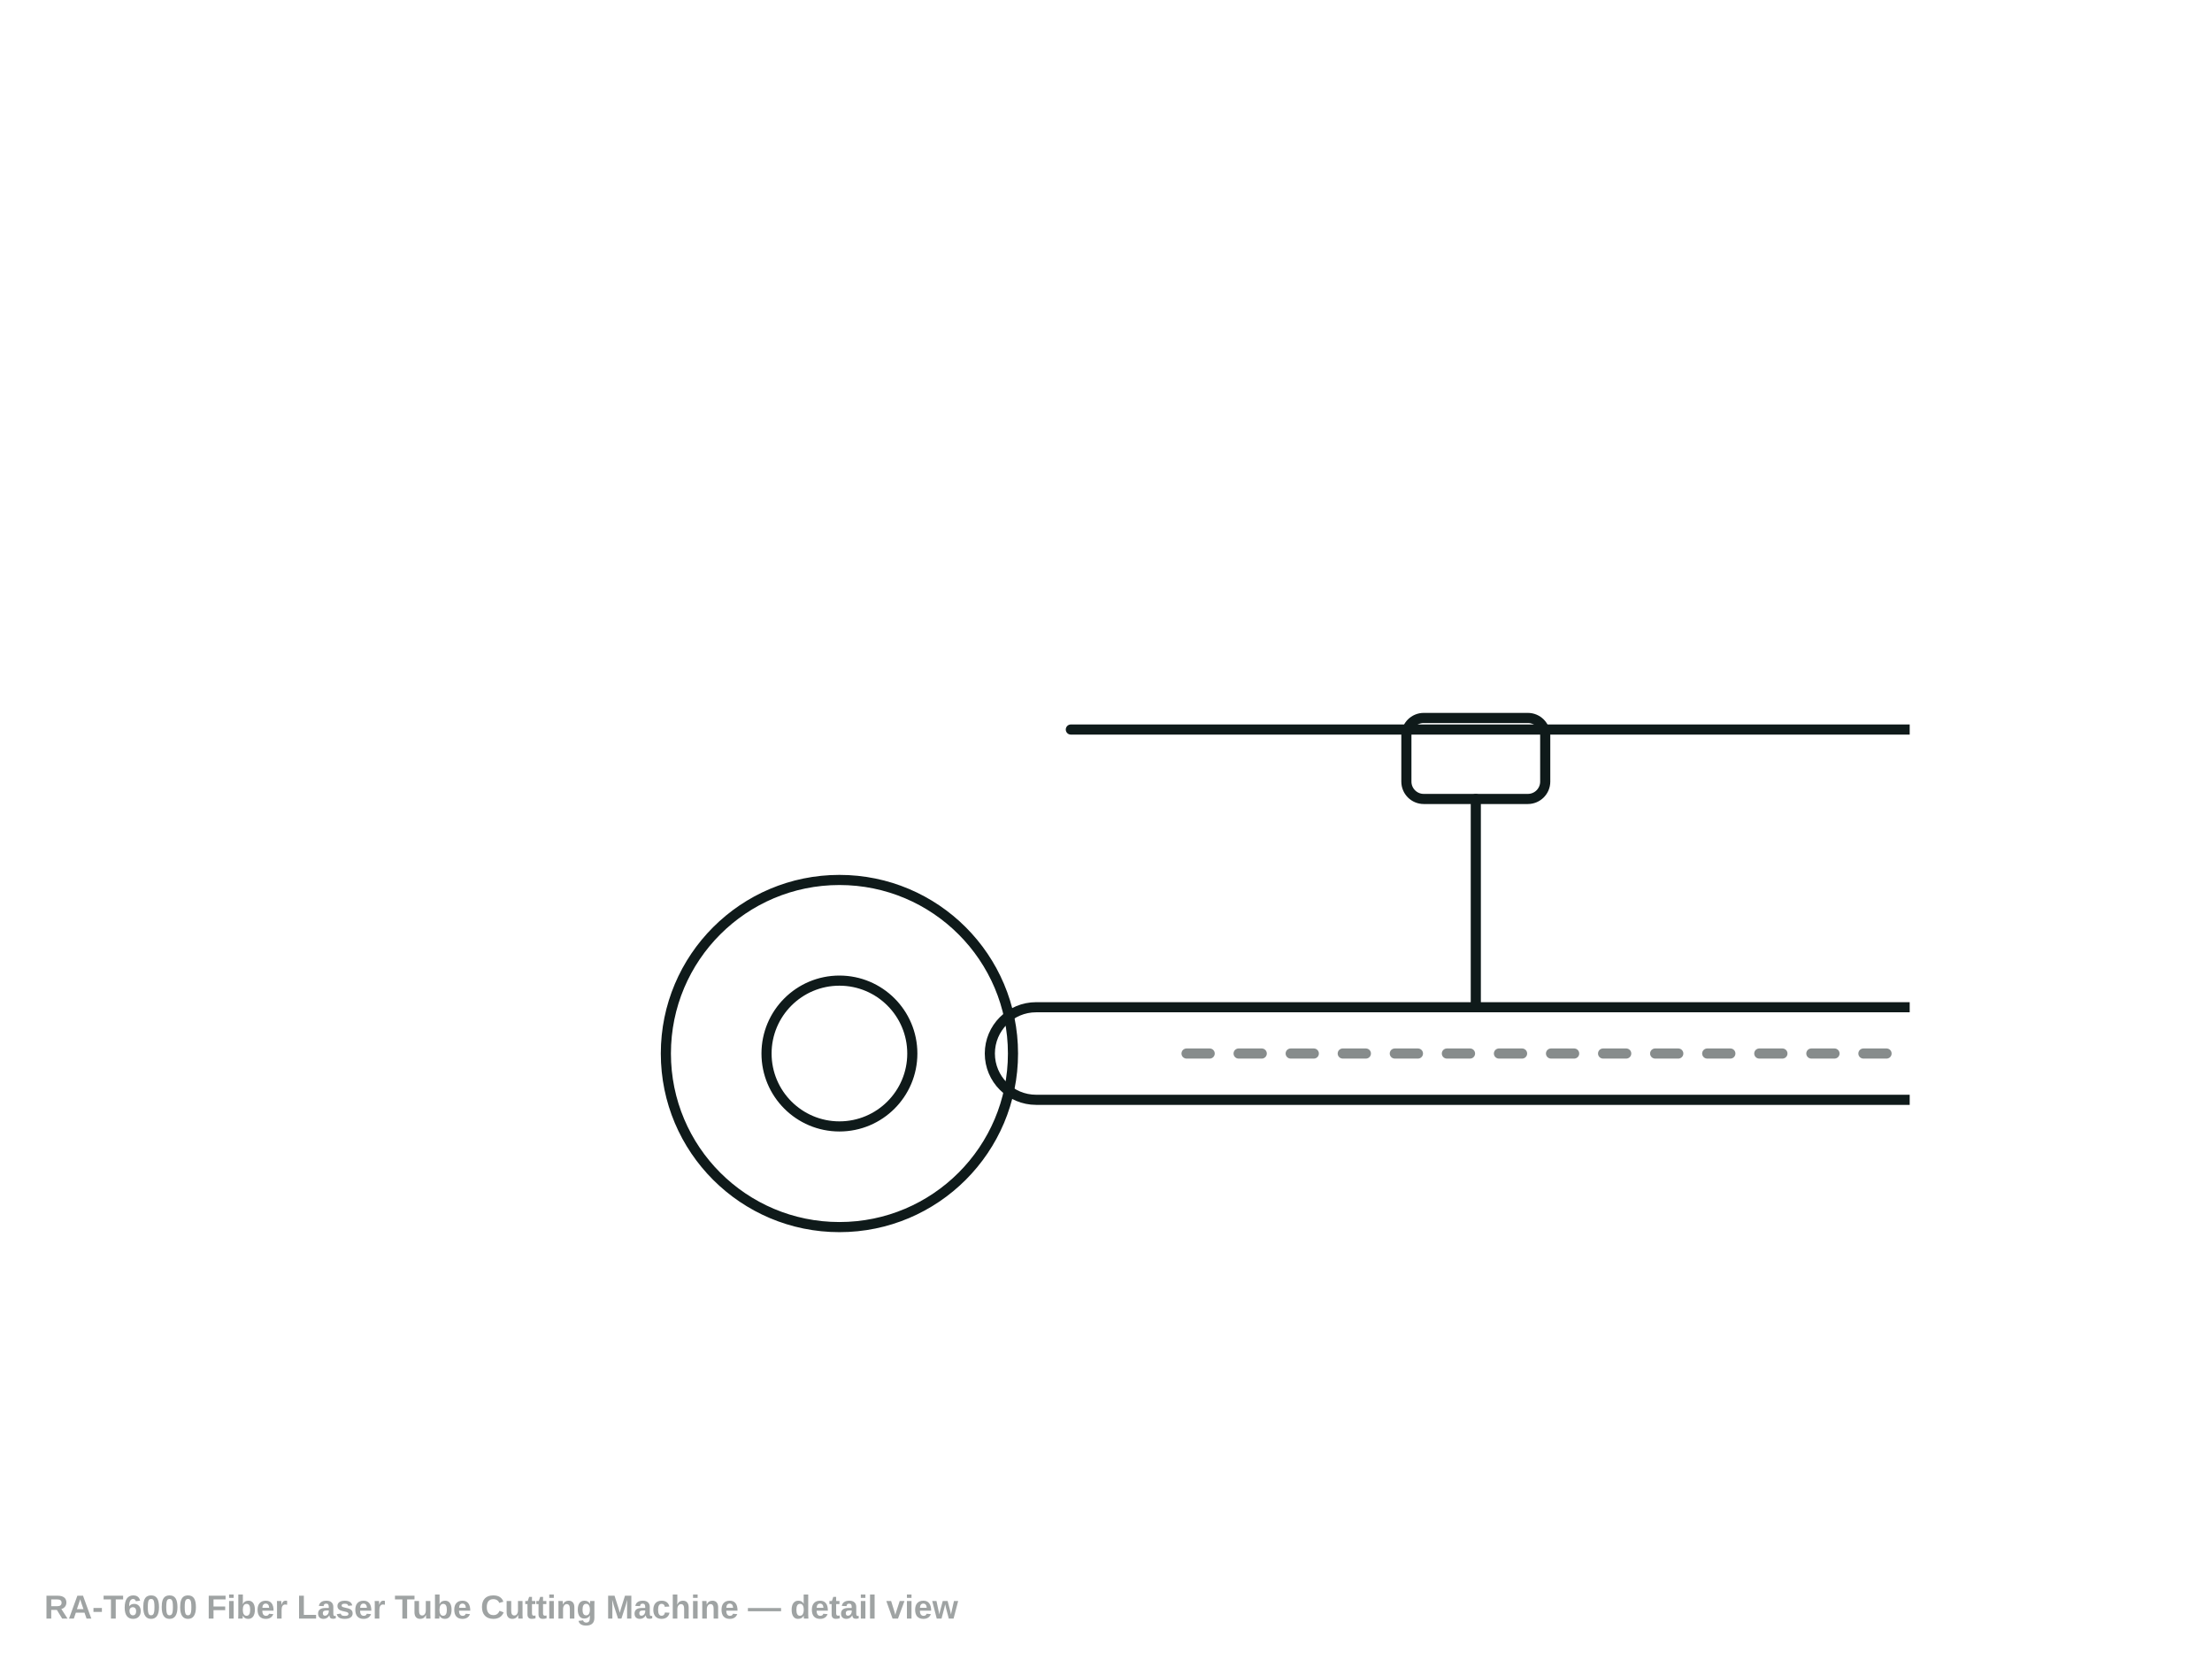
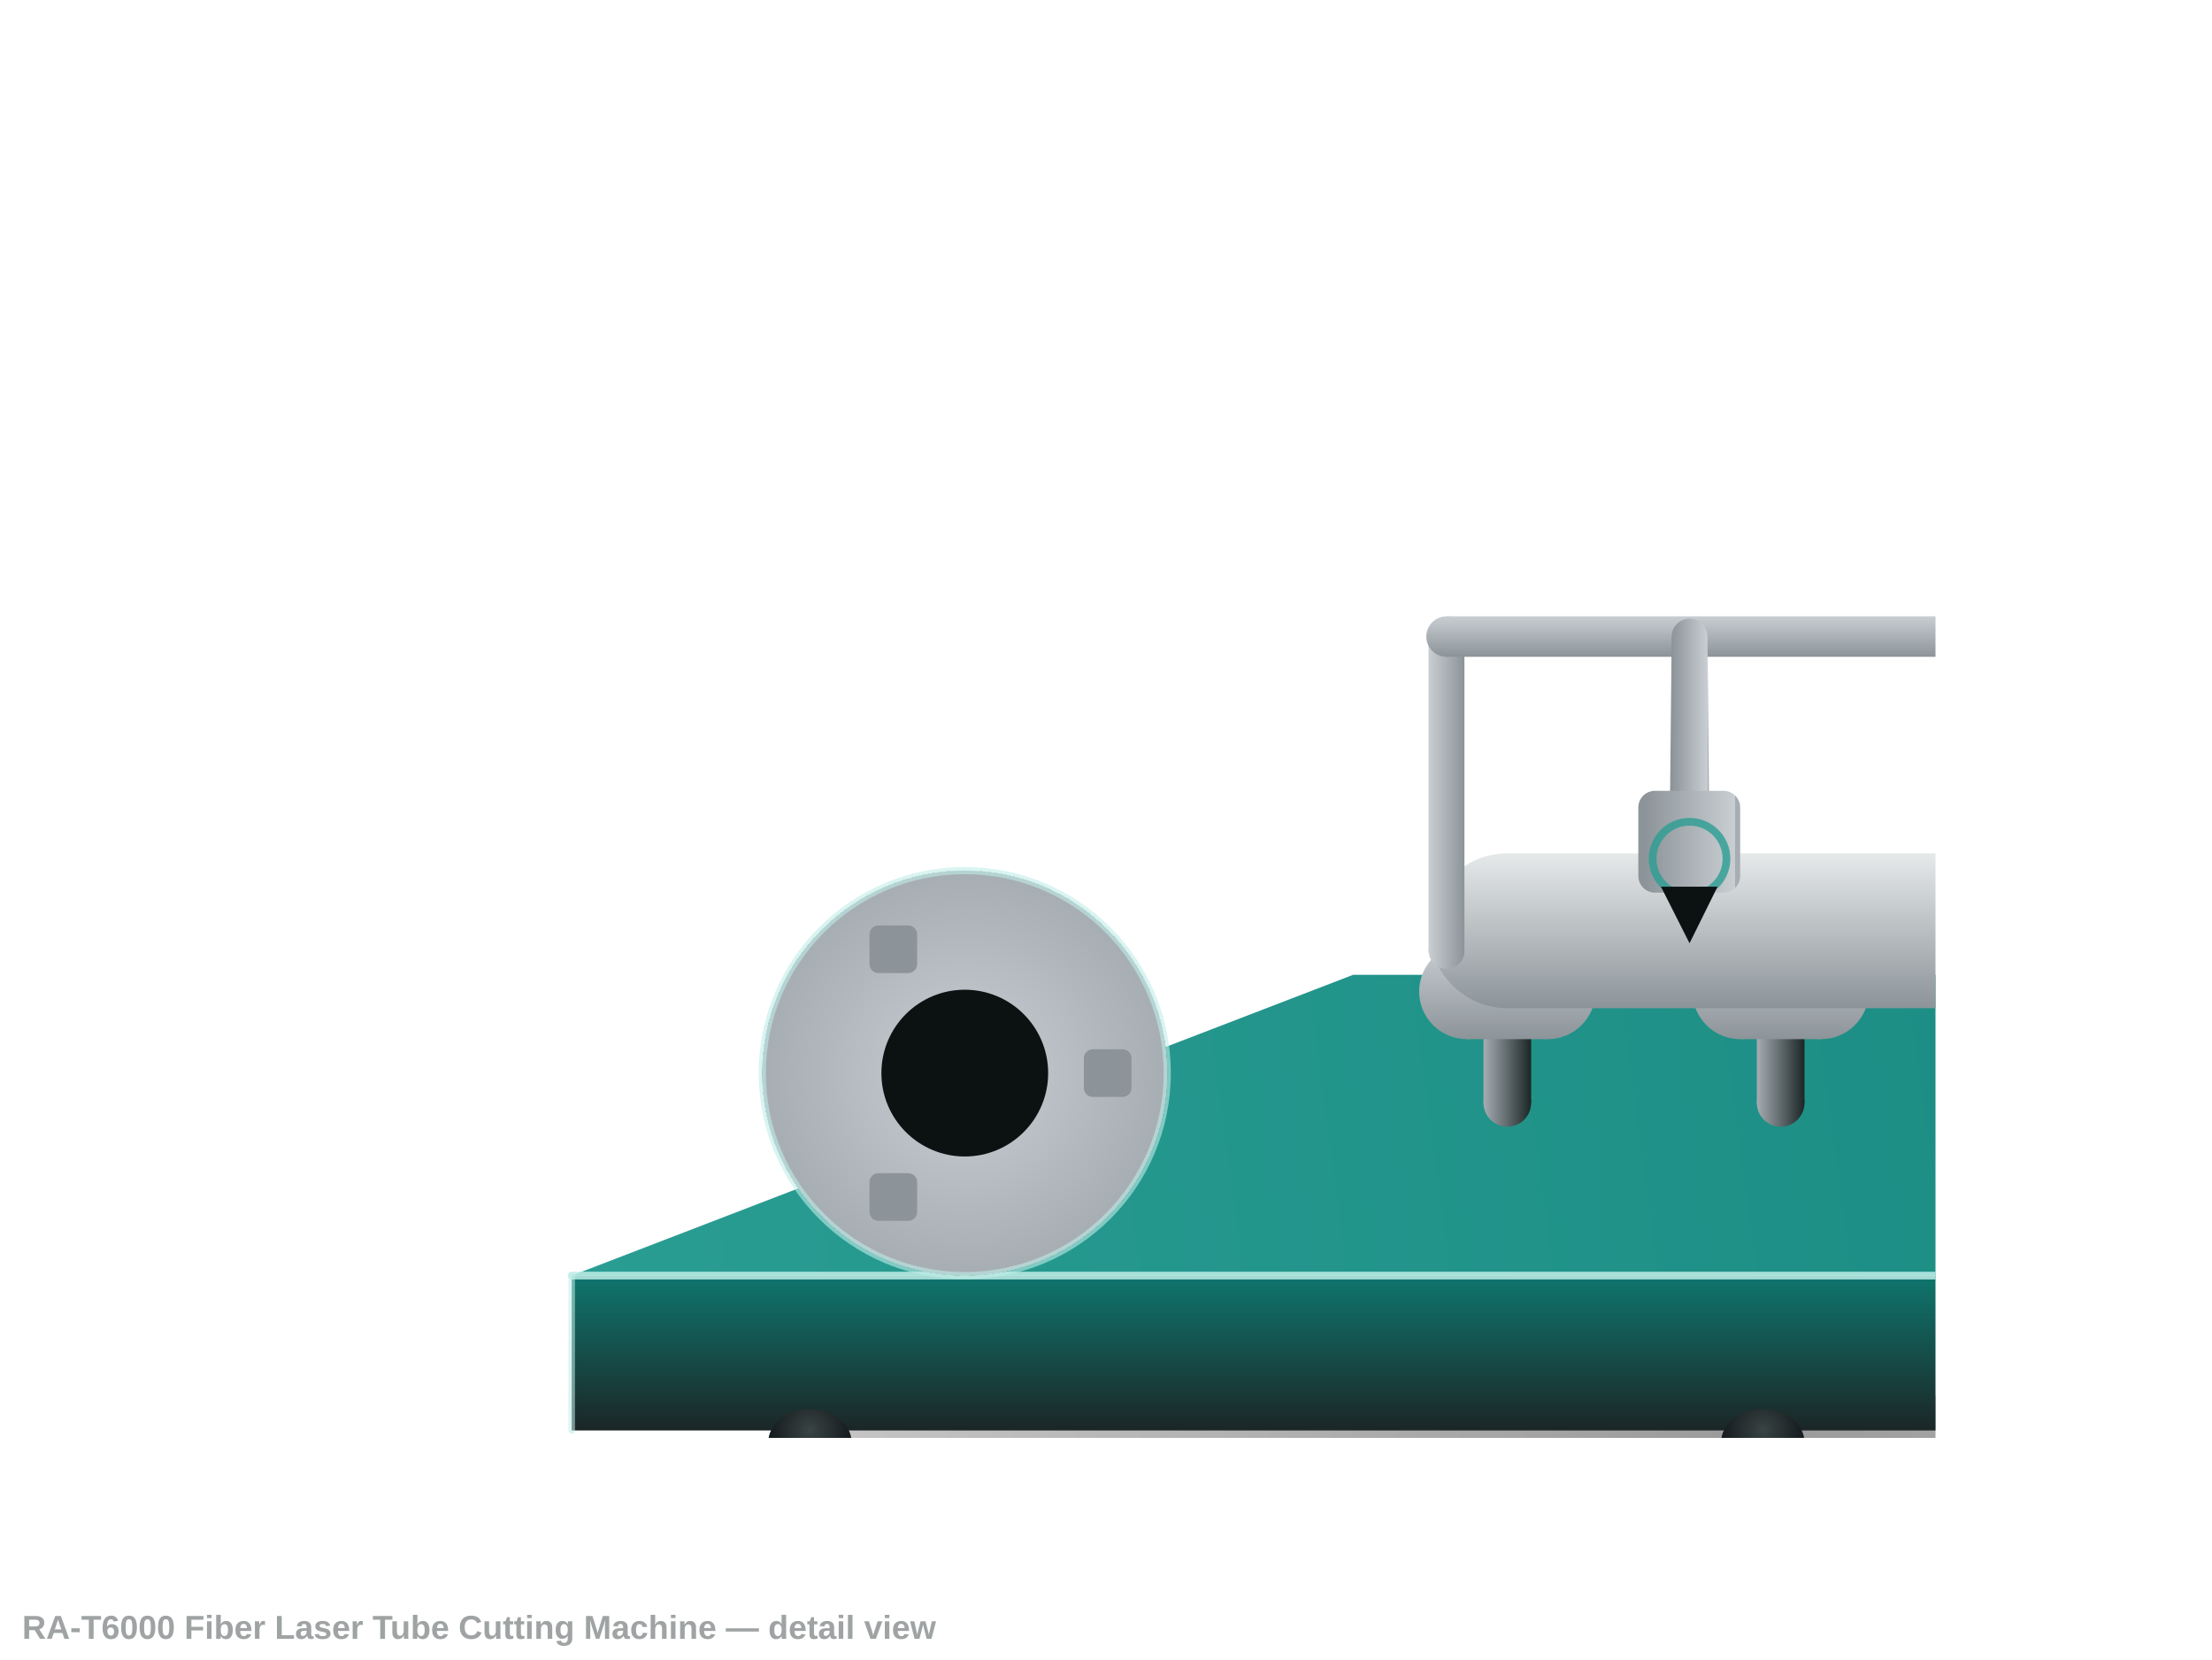
- <svg xmlns="http://www.w3.org/2000/svg" width="1200" height="900" viewBox="0 0 1200 900">
-   <g transform="translate(220 260) scale(1.7)">
-     <svg x="0" y="0" width="480" height="300" viewBox="65 35 260 190" preserveAspectRatio="xMidYMid slice">
-       <g fill="none" stroke="#0F1A1A" stroke-width="1.75" stroke-linecap="round" stroke-linejoin="round" opacity="1">
-         <path d="M60 234 L420 234" />
-         <path d="M90 234 L90 250" />
-         <path d="M180 234 L180 250" />
-         <path d="M300 234 L300 250" />
-         <path d="M390 234 L390 250" />
-         <circle cx="140" cy="148" r="30" />
-         <circle cx="140" cy="148" r="12.6" />
-         <rect x="166" y="140" width="190" height="16" rx="8" />
-         <path d="M200 148 L326 148" stroke-dasharray="4 5" opacity="0.5" />
-         <circle cx="372" cy="148" r="14" />
-         <path d="M180 92 L340 92" />
-         <rect x="238" y="90" width="24" height="14" rx="3" />
-         <path d="M250 104 L250 140" />
-         <rect x="400" y="76" width="42" height="86" rx="4" />
-         <rect x="408" y="88" width="26" height="22" rx="2" />
+ <svg xmlns="http://www.w3.org/2000/svg" width="2400" height="1800" viewBox="0 0 2400 1800">
+   <g transform="translate(420 510) scale(3.5)">
+     <svg x="0" y="0" width="480" height="300" viewBox="25 71 260 190" preserveAspectRatio="xMidYMid slice">
+       <g>
+         <defs>
+           <radialGradient id="rg463" cx="256" cy="256" r="200" gradientUnits="userSpaceOnUse">
+             <stop offset="0" stop-color="#000000" stop-opacity="0.4" />
+             <stop offset="60" stop-color="#000000" stop-opacity="0.18" />
+             <stop offset="100" stop-color="#000000" stop-opacity="0" />
+           </radialGradient>
+         </defs>
+         <ellipse cx="256" cy="256" rx="200" ry="16" fill="url(#rg463)" />
+         <defs>
+           <linearGradient id="lg465" x1="0" y1="252" x2="0" y2="362" gradientUnits="userSpaceOnUse">
+             <stop offset="0" stop-color="#ffffff" stop-opacity="0.16" />
+             <stop offset="100" stop-color="#ffffff" stop-opacity="0" />
+           </linearGradient>
+           <mask id="rmask464">
+             <rect x="-4000" y="252" width="9000" height="110" fill="url(#lg465)" />
+           </mask>
+         </defs>
+         <g transform="translate(0 504) scale(1,-1)" mask="url(#rmask464)">
+           <defs>
+             <linearGradient id="lg434" x1="56" y1="220" x2="431.3" y2="169.5" gradientUnits="userSpaceOnUse">
+               <stop offset="0" stop-color="#2A9D93" stop-opacity="1" />
+               <stop offset="100" stop-color="#14857C" stop-opacity="1" />
+             </linearGradient>
+             <linearGradient id="lg435" x1="0" y1="220" x2="0" y2="246" gradientUnits="userSpaceOnUse">
+               <stop offset="0" stop-color="#0F766E" stop-opacity="1" />
+               <stop offset="100" stop-color="#1B2626" stop-opacity="1" />
+             </linearGradient>
+             <linearGradient id="lg436" x1="386" y1="0" x2="431.3" y2="0" gradientUnits="userSpaceOnUse">
+               <stop offset="0" stop-color="#0E3B37" stop-opacity="1" />
+               <stop offset="100" stop-color="#0C1212" stop-opacity="1" />
+             </linearGradient>
+           </defs>
+           <polygon points="386,246 431.3,188.7 431.3,169.5 386,220" fill="url(#lg436)" />
+           <polygon points="56,220 386,220 431.3,169.5 187.2,169.5" fill="url(#lg434)" />
+           <polygon points="56,246 386,246 386,220 56,220" fill="url(#lg435)" />
+           <path d="M386,246 431.3,188.7" stroke="#06100F" stroke-width="0.8" opacity="0.5" fill="none" />
+           <path d="M386,220 431.3,169.5" stroke="#06100F" stroke-width="0.8" opacity="0.4" fill="none" />
+           <path d="M56,220 386,220" stroke="#BFEDE7" stroke-width="1.3" opacity="0.85" stroke-linecap="round" fill="none" />
+           <path d="M56,220 56,246" stroke="#BFEDE7" stroke-width="1.1" opacity="0.55" stroke-linecap="round" fill="none" />
+           <defs>
+             <radialGradient id="rg437" cx="122" cy="186" r="34" gradientUnits="userSpaceOnUse">
+               <stop offset="0" stop-color="#C9CED2" stop-opacity="1" />
+               <stop offset="55" stop-color="#A6ADB3" stop-opacity="1" />
+               <stop offset="100" stop-color="#1B2626" stop-opacity="1" />
+             </radialGradient>
+           </defs>
+           <circle cx="122" cy="186" r="34" fill="url(#rg437)" />
+           <circle cx="122" cy="186" r="14" fill="#0C1212" />
+           <rect x="142" y="182" width="8" height="8" rx="1.5" fill="#8C9499" />
+           <rect x="106" y="202.8" width="8" height="8" rx="1.5" fill="#8C9499" />
+           <rect x="106" y="161.2" width="8" height="8" rx="1.5" fill="#8C9499" />
+           <circle cx="122" cy="186" r="34" fill="none" stroke="#BFEDE7" stroke-width="1.2" opacity="0.6" />
+           <defs>
+             <linearGradient id="lg440" x1="217.1" y1="191" x2="209.1" y2="191" gradientUnits="userSpaceOnUse">
+               <stop offset="0" stop-color="#1B2626" stop-opacity="1" />
+               <stop offset="32" stop-color="#A6ADB3" stop-opacity="1" />
+               <stop offset="55" stop-color="#A6ADB3" stop-opacity="1" />
+               <stop offset="100" stop-color="#A6ADB3" stop-opacity="1" />
+             </linearGradient>
+           </defs>
+           <circle cx="213.1" cy="191" r="4" fill="url(#lg440)" />
+           <polygon points="217.1,191 217.1,172.3 209.1,172.3 209.1,191" fill="url(#lg440)" />
+           <circle cx="213.1" cy="172.3" r="4" fill="url(#lg440)" />
+           <defs>
+             <linearGradient id="lg441" x1="206.3" y1="180.3" x2="206.3" y2="164.3" gradientUnits="userSpaceOnUse">
+               <stop offset="0" stop-color="#8C9499" stop-opacity="1" />
+               <stop offset="32" stop-color="#C9CED2" stop-opacity="1" />
+               <stop offset="55" stop-color="#C9CED2" stop-opacity="1" />
+               <stop offset="100" stop-color="#A6ADB3" stop-opacity="1" />
+             </linearGradient>
+           </defs>
+           <circle cx="206.3" cy="172.3" r="8" fill="url(#lg441)" />
+           <polygon points="206.3,180.3 219.9,180.3 219.9,164.3 206.3,164.3" fill="url(#lg441)" />
+           <circle cx="219.9" cy="172.3" r="8" fill="url(#lg441)" />
+           <defs>
+             <linearGradient id="lg442" x1="263" y1="191" x2="255" y2="191" gradientUnits="userSpaceOnUse">
+               <stop offset="0" stop-color="#1B2626" stop-opacity="1" />
+               <stop offset="32" stop-color="#A6ADB3" stop-opacity="1" />
+               <stop offset="55" stop-color="#A6ADB3" stop-opacity="1" />
+               <stop offset="100" stop-color="#A6ADB3" stop-opacity="1" />
+             </linearGradient>
+           </defs>
+           <circle cx="259" cy="191" r="4" fill="url(#lg442)" />
+           <polygon points="263,191 263,172.3 255,172.3 255,191" fill="url(#lg442)" />
+           <circle cx="259" cy="172.3" r="4" fill="url(#lg442)" />
+           <defs>
+             <linearGradient id="lg443" x1="252.2" y1="180.3" x2="252.2" y2="164.3" gradientUnits="userSpaceOnUse">
+               <stop offset="0" stop-color="#8C9499" stop-opacity="1" />
+               <stop offset="32" stop-color="#C9CED2" stop-opacity="1" />
+               <stop offset="55" stop-color="#C9CED2" stop-opacity="1" />
+               <stop offset="100" stop-color="#A6ADB3" stop-opacity="1" />
+             </linearGradient>
+           </defs>
+           <circle cx="252.2" cy="172.3" r="8" fill="url(#lg443)" />
+           <polygon points="252.2,180.3 265.8,180.3 265.8,164.3 252.2,164.3" fill="url(#lg443)" />
+           <circle cx="265.8" cy="172.3" r="8" fill="url(#lg443)" />
+           <defs>
+             <linearGradient id="lg444" x1="365" y1="191" x2="357" y2="191" gradientUnits="userSpaceOnUse">
+               <stop offset="0" stop-color="#1B2626" stop-opacity="1" />
+               <stop offset="32" stop-color="#A6ADB3" stop-opacity="1" />
+               <stop offset="55" stop-color="#A6ADB3" stop-opacity="1" />
+               <stop offset="100" stop-color="#A6ADB3" stop-opacity="1" />
+             </linearGradient>
+           </defs>
+           <circle cx="361" cy="191" r="4" fill="url(#lg444)" />
+           <polygon points="365,191 365,172.3 357,172.3 357,191" fill="url(#lg444)" />
+           <circle cx="361" cy="172.3" r="4" fill="url(#lg444)" />
+           <defs>
+             <linearGradient id="lg445" x1="354.2" y1="180.3" x2="354.2" y2="164.3" gradientUnits="userSpaceOnUse">
+               <stop offset="0" stop-color="#8C9499" stop-opacity="1" />
+               <stop offset="32" stop-color="#C9CED2" stop-opacity="1" />
+               <stop offset="55" stop-color="#C9CED2" stop-opacity="1" />
+               <stop offset="100" stop-color="#A6ADB3" stop-opacity="1" />
+             </linearGradient>
+           </defs>
+           <circle cx="354.2" cy="172.3" r="8" fill="url(#lg445)" />
+           <polygon points="354.2,180.3 367.8,180.3 367.8,164.3 354.2,164.3" fill="url(#lg445)" />
+           <circle cx="367.8" cy="172.3" r="8" fill="url(#lg445)" />
+           <defs>
+             <linearGradient id="lg438" x1="213.1" y1="175.1" x2="213.1" y2="149.1" gradientUnits="userSpaceOnUse">
+               <stop offset="0" stop-color="#8C9499" stop-opacity="1" />
+               <stop offset="32" stop-color="#E6E9EA" stop-opacity="1" />
+               <stop offset="55" stop-color="#E6E9EA" stop-opacity="1" />
+               <stop offset="100" stop-color="#A6ADB3" stop-opacity="1" />
+             </linearGradient>
+           </defs>
+           <circle cx="213.1" cy="162.1" r="13" fill="url(#lg438)" />
+           <polygon points="213.1,175.1 311.7,175.1 311.7,149.1 213.1,149.1" fill="url(#lg438)" />
+           <circle cx="311.7" cy="162.1" r="13" fill="url(#lg438)" />
+           <defs>
+             <linearGradient id="lg439" x1="323.6" y1="174.1" x2="323.6" y2="150.1" gradientUnits="userSpaceOnUse">
+               <stop offset="0" stop-color="#8C9499" stop-opacity="1" />
+               <stop offset="32" stop-color="#E6E9EA" stop-opacity="1" />
+               <stop offset="55" stop-color="#E6E9EA" stop-opacity="1" />
+               <stop offset="100" stop-color="#A6ADB3" stop-opacity="1" />
+             </linearGradient>
+           </defs>
+           <circle cx="323.6" cy="162.1" r="12" fill="url(#lg439)" />
+           <polygon points="323.6,174.1 386.5,171.1 386.5,153.1 323.6,150.1" fill="url(#lg439)" />
+           <circle cx="386.5" cy="162.1" r="9" fill="url(#lg439)" />
+           <defs>
+             <linearGradient id="lg447" x1="205.9" y1="165.5" x2="199.9" y2="165.5" gradientUnits="userSpaceOnUse">
+               <stop offset="0" stop-color="#8C9499" stop-opacity="1" />
+               <stop offset="32" stop-color="#C9CED2" stop-opacity="1" />
+               <stop offset="55" stop-color="#C9CED2" stop-opacity="1" />
+               <stop offset="100" stop-color="#A6ADB3" stop-opacity="1" />
+             </linearGradient>
+           </defs>
+           <circle cx="202.9" cy="165.5" r="3" fill="url(#lg447)" />
+           <polygon points="205.9,165.5 205.9,112.7 199.9,112.7 199.9,165.5" fill="url(#lg447)" />
+           <circle cx="202.9" cy="112.7" r="3" fill="url(#lg447)" />
+           <defs>
+             <linearGradient id="lg448" x1="323.2" y1="165.5" x2="317.2" y2="165.5" gradientUnits="userSpaceOnUse">
+               <stop offset="0" stop-color="#8C9499" stop-opacity="1" />
+               <stop offset="32" stop-color="#C9CED2" stop-opacity="1" />
+               <stop offset="55" stop-color="#C9CED2" stop-opacity="1" />
+               <stop offset="100" stop-color="#A6ADB3" stop-opacity="1" />
+             </linearGradient>
+           </defs>
+           <circle cx="320.2" cy="165.5" r="3" fill="url(#lg448)" />
+           <polygon points="323.2,165.5 323.2,112.7 317.2,112.7 317.2,165.5" fill="url(#lg448)" />
+           <circle cx="320.2" cy="112.7" r="3" fill="url(#lg448)" />
+           <defs>
+             <linearGradient id="lg446" x1="202.9" y1="116.1" x2="202.9" y2="109.3" gradientUnits="userSpaceOnUse">
+               <stop offset="0" stop-color="#8C9499" stop-opacity="1" />
+               <stop offset="32" stop-color="#C9CED2" stop-opacity="1" />
+               <stop offset="55" stop-color="#C9CED2" stop-opacity="1" />
+               <stop offset="100" stop-color="#A6ADB3" stop-opacity="1" />
+             </linearGradient>
+           </defs>
+           <circle cx="202.9" cy="112.7" r="3.4" fill="url(#lg446)" />
+           <polygon points="202.9,116.1 320.2,116.1 320.2,109.3 202.9,109.3" fill="url(#lg446)" />
+           <circle cx="320.2" cy="112.7" r="3.4" fill="url(#lg446)" />
+           <defs>
+             <linearGradient id="lg449" x1="240.7" y1="112.7" x2="246.7" y2="112.7" gradientUnits="userSpaceOnUse">
+               <stop offset="0" stop-color="#8C9499" stop-opacity="1" />
+               <stop offset="32" stop-color="#C9CED2" stop-opacity="1" />
+               <stop offset="55" stop-color="#C9CED2" stop-opacity="1" />
+               <stop offset="100" stop-color="#A6ADB3" stop-opacity="1" />
+             </linearGradient>
+           </defs>
+           <circle cx="243.7" cy="112.7" r="3" fill="url(#lg449)" />
+           <polygon points="240.7,112.7 240.3,151.9 247.1,151.9 246.7,112.7" fill="url(#lg449)" />
+           <circle cx="243.7" cy="151.9" r="3.4" fill="url(#lg449)" />
+           <defs>
+             <linearGradient id="lg450" x1="236.1" y1="151.9" x2="251.3" y2="151.9" gradientUnits="userSpaceOnUse">
+               <stop offset="0" stop-color="#8C9499" stop-opacity="1" />
+               <stop offset="50" stop-color="#C9CED2" stop-opacity="1" />
+               <stop offset="100" stop-color="#A6ADB3" stop-opacity="1" />
+             </linearGradient>
+           </defs>
+           <rect x="235.1" y="138.6" width="17.1" height="17.1" rx="2.8" fill="url(#lg450)" />
+           <circle cx="243.7" cy="150" r="6.2" fill="none" stroke="#2A9D93" stroke-width="1.3" opacity="0.8" />
+           <path d="M238.9 154.7 L243.7 164.2 L248.4 154.7 Z" fill="#0C1212" />
+           <defs>
+             <linearGradient id="lg451" x1="322.5" y1="143.8" x2="415.7" y2="120.2" gradientUnits="userSpaceOnUse">
+               <stop offset="0" stop-color="#C9CED2" stop-opacity="1" />
+               <stop offset="100" stop-color="#A6ADB3" stop-opacity="1" />
+             </linearGradient>
+             <linearGradient id="lg452" x1="0" y1="143.8" x2="0" y2="210.3" gradientUnits="userSpaceOnUse">
+               <stop offset="0" stop-color="#2E3A3A" stop-opacity="1" />
+               <stop offset="100" stop-color="#0C1212" stop-opacity="1" />
+             </linearGradient>
+             <linearGradient id="lg453" x1="379.5" y1="0" x2="415.7" y2="0" gradientUnits="userSpaceOnUse">
+               <stop offset="0" stop-color="#0E3B37" stop-opacity="1" />
+               <stop offset="100" stop-color="#0C1212" stop-opacity="1" />
+             </linearGradient>
+           </defs>
+           <polygon points="379.5,210.3 415.7,173.3 415.7,120.2 379.5,143.8" fill="url(#lg453)" />
+           <polygon points="322.5,143.8 379.5,143.8 415.7,120.2 370.1,120.2" fill="url(#lg451)" />
+           <polygon points="322.5,210.3 379.5,210.3 379.5,143.8 322.5,143.8" fill="url(#lg452)" />
+           <path d="M379.5,210.3 415.7,173.3" stroke="#06100F" stroke-width="0.8" opacity="0.5" fill="none" />
+           <path d="M379.5,143.8 415.7,120.2" stroke="#06100F" stroke-width="0.8" opacity="0.4" fill="none" />
+           <path d="M322.5,143.8 379.5,143.8" stroke="#BFEDE7" stroke-width="1.3" opacity="0.85" stroke-linecap="round" fill="none" />
+           <path d="M322.5,143.8 322.5,210.3" stroke="#BFEDE7" stroke-width="1.1" opacity="0.55" stroke-linecap="round" fill="none" />
+           <defs>
+             <linearGradient id="lg454" x1="333.9" y1="199.2" x2="333.9" y2="189.2" gradientUnits="userSpaceOnUse">
+               <stop offset="0" stop-color="#8C9499" stop-opacity="1" />
+               <stop offset="32" stop-color="#E6E9EA" stop-opacity="1" />
+               <stop offset="55" stop-color="#E6E9EA" stop-opacity="1" />
+               <stop offset="100" stop-color="#A6ADB3" stop-opacity="1" />
+             </linearGradient>
+           </defs>
+           <circle cx="333.9" cy="194.2" r="5" fill="url(#lg454)" />
+           <polygon points="333.9,199.2 375,199.2 375,189.2 333.9,189.2" fill="url(#lg454)" />
+           <circle cx="375" cy="194.2" r="5" fill="url(#lg454)" />
+           <defs>
+             <linearGradient id="lg455" x1="333.9" y1="185.1" x2="333.9" y2="175.1" gradientUnits="userSpaceOnUse">
+               <stop offset="0" stop-color="#8C9499" stop-opacity="1" />
+               <stop offset="32" stop-color="#E6E9EA" stop-opacity="1" />
+               <stop offset="55" stop-color="#E6E9EA" stop-opacity="1" />
+               <stop offset="100" stop-color="#A6ADB3" stop-opacity="1" />
+             </linearGradient>
+           </defs>
+           <circle cx="333.9" cy="180.1" r="5" fill="url(#lg455)" />
+           <polygon points="333.9,185.1 375,185.1 375,175.1 333.9,175.1" fill="url(#lg455)" />
+           <circle cx="375" cy="180.1" r="5" fill="url(#lg455)" />
+           <defs>
+             <linearGradient id="lg456" x1="333.9" y1="171.1" x2="333.9" y2="161.1" gradientUnits="userSpaceOnUse">
+               <stop offset="0" stop-color="#8C9499" stop-opacity="1" />
+               <stop offset="32" stop-color="#E6E9EA" stop-opacity="1" />
+               <stop offset="55" stop-color="#E6E9EA" stop-opacity="1" />
+               <stop offset="100" stop-color="#A6ADB3" stop-opacity="1" />
+             </linearGradient>
+           </defs>
+           <circle cx="333.9" cy="166.1" r="5" fill="url(#lg456)" />
+           <polygon points="333.9,171.1 375,171.1 375,161.1 333.9,161.1" fill="url(#lg456)" />
+           <circle cx="375" cy="166.1" r="5" fill="url(#lg456)" />
+           <defs>
+             <linearGradient id="lg457" x1="399.3" y1="145.6" x2="457" y2="125.9" gradientUnits="userSpaceOnUse">
+               <stop offset="0" stop-color="#2A9D93" stop-opacity="1" />
+               <stop offset="100" stop-color="#14857C" stop-opacity="1" />
+             </linearGradient>
+             <linearGradient id="lg458" x1="0" y1="145.6" x2="0" y2="231.5" gradientUnits="userSpaceOnUse">
+               <stop offset="0" stop-color="#0F766E" stop-opacity="1" />
+               <stop offset="100" stop-color="#1B2626" stop-opacity="1" />
+             </linearGradient>
+             <linearGradient id="lg459" x1="436.7" y1="0" x2="457" y2="0" gradientUnits="userSpaceOnUse">
+               <stop offset="0" stop-color="#0E3B37" stop-opacity="1" />
+               <stop offset="100" stop-color="#0C1212" stop-opacity="1" />
+             </linearGradient>
+           </defs>
+           <polygon points="436.7,231.5 457,197.7 457,125.9 436.7,145.6" fill="url(#lg459)" />
+           <polygon points="399.3,145.6 436.7,145.6 457,125.9 425.8,125.9" fill="url(#lg457)" />
+           <polygon points="399.3,231.5 436.7,231.5 436.7,145.6 399.3,145.6" fill="url(#lg458)" />
+           <path d="M436.7,231.5 457,197.7" stroke="#06100F" stroke-width="0.8" opacity="0.5" fill="none" />
+           <path d="M436.7,145.6 457,125.9" stroke="#06100F" stroke-width="0.8" opacity="0.4" fill="none" />
+           <path d="M399.3,145.6 436.7,145.6" stroke="#BFEDE7" stroke-width="1.3" opacity="0.85" stroke-linecap="round" fill="none" />
+           <path d="M399.3,145.6 399.3,231.5" stroke="#BFEDE7" stroke-width="1.1" opacity="0.55" stroke-linecap="round" fill="none" />
+           <rect x="406.4" y="189" width="24.8" height="22.1" fill="#0A1E1C" />
+           <polyline points="406.4,203.3 409.5,198.2 412.6,200 415.7,205.4 418.8,205.9 421.9,200.2 425,196 428.1,198.9 431.2,204" fill="none" stroke="#2A9D93" stroke-width="1" opacity="0.85" />
+           <circle cx="428.2" cy="192.9" r="1.5" fill="#FFB067" opacity="0.9" />
+           <rect x="397.6" y="225.8" width="20.8" height="8.3" rx="1.4" fill="#0B1414" opacity="0.88" />
+           <rect x="397.6" y="225.8" width="20.8" height="8.3" rx="1.4" fill="none" stroke="#3A4A4A" stroke-width="0.6" />
+           <text x="408" y="231.4" text-anchor="middle" font-family="Arial, sans-serif" font-size="4.1" font-weight="700" fill="#8FE0D6" letter-spacing="0.5">RA-T6000</text>
+           <defs>
+             <radialGradient id="rg460" cx="96" cy="245.9" r="7.7" gradientUnits="userSpaceOnUse">
+               <stop offset="0" stop-color="#3A4444" stop-opacity="1" />
+               <stop offset="70" stop-color="#10161A" stop-opacity="1" />
+               <stop offset="100" stop-color="#000000" stop-opacity="1" />
+             </radialGradient>
+           </defs>
+           <ellipse cx="96" cy="250.5" rx="10.5" ry="3.9" fill="#000" opacity="0.22" />
+           <ellipse cx="96" cy="248" rx="7" ry="5.6" fill="url(#rg460)" />
+           <defs>
+             <radialGradient id="rg461" cx="256" cy="245.9" r="7.7" gradientUnits="userSpaceOnUse">
+               <stop offset="0" stop-color="#3A4444" stop-opacity="1" />
+               <stop offset="70" stop-color="#10161A" stop-opacity="1" />
+               <stop offset="100" stop-color="#000000" stop-opacity="1" />
+             </radialGradient>
+           </defs>
+           <ellipse cx="256" cy="250.5" rx="10.5" ry="3.9" fill="#000" opacity="0.22" />
+           <ellipse cx="256" cy="248" rx="7" ry="5.6" fill="url(#rg461)" />
+           <defs>
+             <radialGradient id="rg462" cx="386" cy="245.9" r="7.7" gradientUnits="userSpaceOnUse">
+               <stop offset="0" stop-color="#3A4444" stop-opacity="1" />
+               <stop offset="70" stop-color="#10161A" stop-opacity="1" />
+               <stop offset="100" stop-color="#000000" stop-opacity="1" />
+             </radialGradient>
+           </defs>
+           <ellipse cx="386" cy="250.5" rx="10.5" ry="3.9" fill="#000" opacity="0.22" />
+           <ellipse cx="386" cy="248" rx="7" ry="5.6" fill="url(#rg462)" />
+         </g>
+         <defs>
+           <linearGradient id="lg434" x1="56" y1="220" x2="431.3" y2="169.5" gradientUnits="userSpaceOnUse">
+             <stop offset="0" stop-color="#2A9D93" stop-opacity="1" />
+             <stop offset="100" stop-color="#14857C" stop-opacity="1" />
+           </linearGradient>
+           <linearGradient id="lg435" x1="0" y1="220" x2="0" y2="246" gradientUnits="userSpaceOnUse">
+             <stop offset="0" stop-color="#0F766E" stop-opacity="1" />
+             <stop offset="100" stop-color="#1B2626" stop-opacity="1" />
+           </linearGradient>
+           <linearGradient id="lg436" x1="386" y1="0" x2="431.3" y2="0" gradientUnits="userSpaceOnUse">
+             <stop offset="0" stop-color="#0E3B37" stop-opacity="1" />
+             <stop offset="100" stop-color="#0C1212" stop-opacity="1" />
+           </linearGradient>
+         </defs>
+         <polygon points="386,246 431.3,188.7 431.3,169.5 386,220" fill="url(#lg436)" />
+         <polygon points="56,220 386,220 431.3,169.5 187.2,169.5" fill="url(#lg434)" />
+         <polygon points="56,246 386,246 386,220 56,220" fill="url(#lg435)" />
+         <path d="M386,246 431.3,188.7" stroke="#06100F" stroke-width="0.8" opacity="0.5" fill="none" />
+         <path d="M386,220 431.3,169.5" stroke="#06100F" stroke-width="0.8" opacity="0.4" fill="none" />
+         <path d="M56,220 386,220" stroke="#BFEDE7" stroke-width="1.3" opacity="0.85" stroke-linecap="round" fill="none" />
+         <path d="M56,220 56,246" stroke="#BFEDE7" stroke-width="1.1" opacity="0.55" stroke-linecap="round" fill="none" />
+         <defs>
+           <radialGradient id="rg437" cx="122" cy="186" r="34" gradientUnits="userSpaceOnUse">
+             <stop offset="0" stop-color="#C9CED2" stop-opacity="1" />
+             <stop offset="55" stop-color="#A6ADB3" stop-opacity="1" />
+             <stop offset="100" stop-color="#1B2626" stop-opacity="1" />
+           </radialGradient>
+         </defs>
+         <circle cx="122" cy="186" r="34" fill="url(#rg437)" />
+         <circle cx="122" cy="186" r="14" fill="#0C1212" />
+         <rect x="142" y="182" width="8" height="8" rx="1.5" fill="#8C9499" />
+         <rect x="106" y="202.8" width="8" height="8" rx="1.5" fill="#8C9499" />
+         <rect x="106" y="161.2" width="8" height="8" rx="1.5" fill="#8C9499" />
+         <circle cx="122" cy="186" r="34" fill="none" stroke="#BFEDE7" stroke-width="1.2" opacity="0.6" />
+         <defs>
+           <linearGradient id="lg440" x1="217.1" y1="191" x2="209.1" y2="191" gradientUnits="userSpaceOnUse">
+             <stop offset="0" stop-color="#1B2626" stop-opacity="1" />
+             <stop offset="32" stop-color="#A6ADB3" stop-opacity="1" />
+             <stop offset="55" stop-color="#A6ADB3" stop-opacity="1" />
+             <stop offset="100" stop-color="#A6ADB3" stop-opacity="1" />
+           </linearGradient>
+         </defs>
+         <circle cx="213.1" cy="191" r="4" fill="url(#lg440)" />
+         <polygon points="217.1,191 217.1,172.3 209.1,172.3 209.1,191" fill="url(#lg440)" />
+         <circle cx="213.1" cy="172.3" r="4" fill="url(#lg440)" />
+         <defs>
+           <linearGradient id="lg441" x1="206.3" y1="180.3" x2="206.3" y2="164.3" gradientUnits="userSpaceOnUse">
+             <stop offset="0" stop-color="#8C9499" stop-opacity="1" />
+             <stop offset="32" stop-color="#C9CED2" stop-opacity="1" />
+             <stop offset="55" stop-color="#C9CED2" stop-opacity="1" />
+             <stop offset="100" stop-color="#A6ADB3" stop-opacity="1" />
+           </linearGradient>
+         </defs>
+         <circle cx="206.3" cy="172.3" r="8" fill="url(#lg441)" />
+         <polygon points="206.3,180.3 219.9,180.3 219.9,164.3 206.3,164.3" fill="url(#lg441)" />
+         <circle cx="219.9" cy="172.3" r="8" fill="url(#lg441)" />
+         <defs>
+           <linearGradient id="lg442" x1="263" y1="191" x2="255" y2="191" gradientUnits="userSpaceOnUse">
+             <stop offset="0" stop-color="#1B2626" stop-opacity="1" />
+             <stop offset="32" stop-color="#A6ADB3" stop-opacity="1" />
+             <stop offset="55" stop-color="#A6ADB3" stop-opacity="1" />
+             <stop offset="100" stop-color="#A6ADB3" stop-opacity="1" />
+           </linearGradient>
+         </defs>
+         <circle cx="259" cy="191" r="4" fill="url(#lg442)" />
+         <polygon points="263,191 263,172.3 255,172.3 255,191" fill="url(#lg442)" />
+         <circle cx="259" cy="172.3" r="4" fill="url(#lg442)" />
+         <defs>
+           <linearGradient id="lg443" x1="252.2" y1="180.3" x2="252.2" y2="164.3" gradientUnits="userSpaceOnUse">
+             <stop offset="0" stop-color="#8C9499" stop-opacity="1" />
+             <stop offset="32" stop-color="#C9CED2" stop-opacity="1" />
+             <stop offset="55" stop-color="#C9CED2" stop-opacity="1" />
+             <stop offset="100" stop-color="#A6ADB3" stop-opacity="1" />
+           </linearGradient>
+         </defs>
+         <circle cx="252.2" cy="172.3" r="8" fill="url(#lg443)" />
+         <polygon points="252.2,180.3 265.8,180.3 265.8,164.3 252.2,164.3" fill="url(#lg443)" />
+         <circle cx="265.8" cy="172.3" r="8" fill="url(#lg443)" />
+         <defs>
+           <linearGradient id="lg444" x1="365" y1="191" x2="357" y2="191" gradientUnits="userSpaceOnUse">
+             <stop offset="0" stop-color="#1B2626" stop-opacity="1" />
+             <stop offset="32" stop-color="#A6ADB3" stop-opacity="1" />
+             <stop offset="55" stop-color="#A6ADB3" stop-opacity="1" />
+             <stop offset="100" stop-color="#A6ADB3" stop-opacity="1" />
+           </linearGradient>
+         </defs>
+         <circle cx="361" cy="191" r="4" fill="url(#lg444)" />
+         <polygon points="365,191 365,172.3 357,172.3 357,191" fill="url(#lg444)" />
+         <circle cx="361" cy="172.3" r="4" fill="url(#lg444)" />
+         <defs>
+           <linearGradient id="lg445" x1="354.2" y1="180.3" x2="354.2" y2="164.3" gradientUnits="userSpaceOnUse">
+             <stop offset="0" stop-color="#8C9499" stop-opacity="1" />
+             <stop offset="32" stop-color="#C9CED2" stop-opacity="1" />
+             <stop offset="55" stop-color="#C9CED2" stop-opacity="1" />
+             <stop offset="100" stop-color="#A6ADB3" stop-opacity="1" />
+           </linearGradient>
+         </defs>
+         <circle cx="354.2" cy="172.3" r="8" fill="url(#lg445)" />
+         <polygon points="354.2,180.3 367.8,180.3 367.8,164.3 354.2,164.3" fill="url(#lg445)" />
+         <circle cx="367.8" cy="172.3" r="8" fill="url(#lg445)" />
+         <defs>
+           <linearGradient id="lg438" x1="213.1" y1="175.1" x2="213.1" y2="149.1" gradientUnits="userSpaceOnUse">
+             <stop offset="0" stop-color="#8C9499" stop-opacity="1" />
+             <stop offset="32" stop-color="#E6E9EA" stop-opacity="1" />
+             <stop offset="55" stop-color="#E6E9EA" stop-opacity="1" />
+             <stop offset="100" stop-color="#A6ADB3" stop-opacity="1" />
+           </linearGradient>
+         </defs>
+         <circle cx="213.1" cy="162.1" r="13" fill="url(#lg438)" />
+         <polygon points="213.1,175.1 311.7,175.1 311.7,149.1 213.1,149.1" fill="url(#lg438)" />
+         <circle cx="311.7" cy="162.1" r="13" fill="url(#lg438)" />
+         <defs>
+           <linearGradient id="lg439" x1="323.6" y1="174.1" x2="323.6" y2="150.1" gradientUnits="userSpaceOnUse">
+             <stop offset="0" stop-color="#8C9499" stop-opacity="1" />
+             <stop offset="32" stop-color="#E6E9EA" stop-opacity="1" />
+             <stop offset="55" stop-color="#E6E9EA" stop-opacity="1" />
+             <stop offset="100" stop-color="#A6ADB3" stop-opacity="1" />
+           </linearGradient>
+         </defs>
+         <circle cx="323.6" cy="162.1" r="12" fill="url(#lg439)" />
+         <polygon points="323.6,174.1 386.5,171.1 386.5,153.1 323.6,150.1" fill="url(#lg439)" />
+         <circle cx="386.5" cy="162.1" r="9" fill="url(#lg439)" />
+         <defs>
+           <linearGradient id="lg447" x1="205.9" y1="165.5" x2="199.9" y2="165.5" gradientUnits="userSpaceOnUse">
+             <stop offset="0" stop-color="#8C9499" stop-opacity="1" />
+             <stop offset="32" stop-color="#C9CED2" stop-opacity="1" />
+             <stop offset="55" stop-color="#C9CED2" stop-opacity="1" />
+             <stop offset="100" stop-color="#A6ADB3" stop-opacity="1" />
+           </linearGradient>
+         </defs>
+         <circle cx="202.9" cy="165.5" r="3" fill="url(#lg447)" />
+         <polygon points="205.9,165.5 205.9,112.7 199.9,112.7 199.9,165.5" fill="url(#lg447)" />
+         <circle cx="202.9" cy="112.7" r="3" fill="url(#lg447)" />
+         <defs>
+           <linearGradient id="lg448" x1="323.2" y1="165.5" x2="317.2" y2="165.5" gradientUnits="userSpaceOnUse">
+             <stop offset="0" stop-color="#8C9499" stop-opacity="1" />
+             <stop offset="32" stop-color="#C9CED2" stop-opacity="1" />
+             <stop offset="55" stop-color="#C9CED2" stop-opacity="1" />
+             <stop offset="100" stop-color="#A6ADB3" stop-opacity="1" />
+           </linearGradient>
+         </defs>
+         <circle cx="320.2" cy="165.5" r="3" fill="url(#lg448)" />
+         <polygon points="323.2,165.5 323.2,112.7 317.2,112.7 317.2,165.5" fill="url(#lg448)" />
+         <circle cx="320.2" cy="112.7" r="3" fill="url(#lg448)" />
+         <defs>
+           <linearGradient id="lg446" x1="202.9" y1="116.1" x2="202.9" y2="109.3" gradientUnits="userSpaceOnUse">
+             <stop offset="0" stop-color="#8C9499" stop-opacity="1" />
+             <stop offset="32" stop-color="#C9CED2" stop-opacity="1" />
+             <stop offset="55" stop-color="#C9CED2" stop-opacity="1" />
+             <stop offset="100" stop-color="#A6ADB3" stop-opacity="1" />
+           </linearGradient>
+         </defs>
+         <circle cx="202.9" cy="112.7" r="3.4" fill="url(#lg446)" />
+         <polygon points="202.9,116.1 320.2,116.1 320.2,109.3 202.9,109.3" fill="url(#lg446)" />
+         <circle cx="320.2" cy="112.7" r="3.4" fill="url(#lg446)" />
+         <defs>
+           <linearGradient id="lg449" x1="240.7" y1="112.7" x2="246.7" y2="112.7" gradientUnits="userSpaceOnUse">
+             <stop offset="0" stop-color="#8C9499" stop-opacity="1" />
+             <stop offset="32" stop-color="#C9CED2" stop-opacity="1" />
+             <stop offset="55" stop-color="#C9CED2" stop-opacity="1" />
+             <stop offset="100" stop-color="#A6ADB3" stop-opacity="1" />
+           </linearGradient>
+         </defs>
+         <circle cx="243.7" cy="112.7" r="3" fill="url(#lg449)" />
+         <polygon points="240.7,112.7 240.3,151.9 247.1,151.9 246.7,112.7" fill="url(#lg449)" />
+         <circle cx="243.7" cy="151.9" r="3.4" fill="url(#lg449)" />
+         <defs>
+           <linearGradient id="lg450" x1="236.1" y1="151.9" x2="251.3" y2="151.9" gradientUnits="userSpaceOnUse">
+             <stop offset="0" stop-color="#8C9499" stop-opacity="1" />
+             <stop offset="50" stop-color="#C9CED2" stop-opacity="1" />
+             <stop offset="100" stop-color="#A6ADB3" stop-opacity="1" />
+           </linearGradient>
+         </defs>
+         <rect x="235.1" y="138.6" width="17.1" height="17.1" rx="2.8" fill="url(#lg450)" />
+         <circle cx="243.7" cy="150" r="6.2" fill="none" stroke="#2A9D93" stroke-width="1.3" opacity="0.8" />
+         <path d="M238.9 154.7 L243.7 164.2 L248.4 154.7 Z" fill="#0C1212" />
+         <defs>
+           <linearGradient id="lg451" x1="322.5" y1="143.8" x2="415.7" y2="120.2" gradientUnits="userSpaceOnUse">
+             <stop offset="0" stop-color="#C9CED2" stop-opacity="1" />
+             <stop offset="100" stop-color="#A6ADB3" stop-opacity="1" />
+           </linearGradient>
+           <linearGradient id="lg452" x1="0" y1="143.8" x2="0" y2="210.3" gradientUnits="userSpaceOnUse">
+             <stop offset="0" stop-color="#2E3A3A" stop-opacity="1" />
+             <stop offset="100" stop-color="#0C1212" stop-opacity="1" />
+           </linearGradient>
+           <linearGradient id="lg453" x1="379.5" y1="0" x2="415.7" y2="0" gradientUnits="userSpaceOnUse">
+             <stop offset="0" stop-color="#0E3B37" stop-opacity="1" />
+             <stop offset="100" stop-color="#0C1212" stop-opacity="1" />
+           </linearGradient>
+         </defs>
+         <polygon points="379.5,210.3 415.7,173.3 415.7,120.2 379.5,143.8" fill="url(#lg453)" />
+         <polygon points="322.5,143.8 379.5,143.8 415.7,120.2 370.1,120.2" fill="url(#lg451)" />
+         <polygon points="322.5,210.3 379.5,210.3 379.5,143.8 322.5,143.8" fill="url(#lg452)" />
+         <path d="M379.5,210.3 415.7,173.3" stroke="#06100F" stroke-width="0.8" opacity="0.5" fill="none" />
+         <path d="M379.5,143.8 415.7,120.2" stroke="#06100F" stroke-width="0.8" opacity="0.4" fill="none" />
+         <path d="M322.5,143.8 379.5,143.8" stroke="#BFEDE7" stroke-width="1.3" opacity="0.85" stroke-linecap="round" fill="none" />
+         <path d="M322.5,143.8 322.5,210.3" stroke="#BFEDE7" stroke-width="1.1" opacity="0.55" stroke-linecap="round" fill="none" />
+         <defs>
+           <linearGradient id="lg454" x1="333.9" y1="199.2" x2="333.9" y2="189.2" gradientUnits="userSpaceOnUse">
+             <stop offset="0" stop-color="#8C9499" stop-opacity="1" />
+             <stop offset="32" stop-color="#E6E9EA" stop-opacity="1" />
+             <stop offset="55" stop-color="#E6E9EA" stop-opacity="1" />
+             <stop offset="100" stop-color="#A6ADB3" stop-opacity="1" />
+           </linearGradient>
+         </defs>
+         <circle cx="333.9" cy="194.2" r="5" fill="url(#lg454)" />
+         <polygon points="333.9,199.2 375,199.2 375,189.2 333.9,189.2" fill="url(#lg454)" />
+         <circle cx="375" cy="194.2" r="5" fill="url(#lg454)" />
+         <defs>
+           <linearGradient id="lg455" x1="333.9" y1="185.1" x2="333.9" y2="175.1" gradientUnits="userSpaceOnUse">
+             <stop offset="0" stop-color="#8C9499" stop-opacity="1" />
+             <stop offset="32" stop-color="#E6E9EA" stop-opacity="1" />
+             <stop offset="55" stop-color="#E6E9EA" stop-opacity="1" />
+             <stop offset="100" stop-color="#A6ADB3" stop-opacity="1" />
+           </linearGradient>
+         </defs>
+         <circle cx="333.9" cy="180.1" r="5" fill="url(#lg455)" />
+         <polygon points="333.9,185.1 375,185.1 375,175.1 333.9,175.1" fill="url(#lg455)" />
+         <circle cx="375" cy="180.1" r="5" fill="url(#lg455)" />
+         <defs>
+           <linearGradient id="lg456" x1="333.9" y1="171.1" x2="333.9" y2="161.1" gradientUnits="userSpaceOnUse">
+             <stop offset="0" stop-color="#8C9499" stop-opacity="1" />
+             <stop offset="32" stop-color="#E6E9EA" stop-opacity="1" />
+             <stop offset="55" stop-color="#E6E9EA" stop-opacity="1" />
+             <stop offset="100" stop-color="#A6ADB3" stop-opacity="1" />
+           </linearGradient>
+         </defs>
+         <circle cx="333.9" cy="166.1" r="5" fill="url(#lg456)" />
+         <polygon points="333.9,171.1 375,171.1 375,161.1 333.9,161.1" fill="url(#lg456)" />
+         <circle cx="375" cy="166.1" r="5" fill="url(#lg456)" />
+         <defs>
+           <linearGradient id="lg457" x1="399.3" y1="145.6" x2="457" y2="125.9" gradientUnits="userSpaceOnUse">
+             <stop offset="0" stop-color="#2A9D93" stop-opacity="1" />
+             <stop offset="100" stop-color="#14857C" stop-opacity="1" />
+           </linearGradient>
+           <linearGradient id="lg458" x1="0" y1="145.6" x2="0" y2="231.5" gradientUnits="userSpaceOnUse">
+             <stop offset="0" stop-color="#0F766E" stop-opacity="1" />
+             <stop offset="100" stop-color="#1B2626" stop-opacity="1" />
+           </linearGradient>
+           <linearGradient id="lg459" x1="436.7" y1="0" x2="457" y2="0" gradientUnits="userSpaceOnUse">
+             <stop offset="0" stop-color="#0E3B37" stop-opacity="1" />
+             <stop offset="100" stop-color="#0C1212" stop-opacity="1" />
+           </linearGradient>
+         </defs>
+         <polygon points="436.7,231.5 457,197.7 457,125.9 436.7,145.6" fill="url(#lg459)" />
+         <polygon points="399.3,145.6 436.7,145.6 457,125.9 425.8,125.9" fill="url(#lg457)" />
+         <polygon points="399.3,231.5 436.7,231.5 436.7,145.6 399.3,145.6" fill="url(#lg458)" />
+         <path d="M436.7,231.5 457,197.7" stroke="#06100F" stroke-width="0.8" opacity="0.5" fill="none" />
+         <path d="M436.7,145.6 457,125.9" stroke="#06100F" stroke-width="0.8" opacity="0.4" fill="none" />
+         <path d="M399.3,145.6 436.7,145.6" stroke="#BFEDE7" stroke-width="1.3" opacity="0.85" stroke-linecap="round" fill="none" />
+         <path d="M399.3,145.6 399.3,231.5" stroke="#BFEDE7" stroke-width="1.1" opacity="0.55" stroke-linecap="round" fill="none" />
+         <rect x="406.4" y="189" width="24.8" height="22.1" fill="#0A1E1C" />
+         <polyline points="406.4,203.3 409.5,198.2 412.6,200 415.7,205.4 418.8,205.9 421.9,200.2 425,196 428.1,198.9 431.2,204" fill="none" stroke="#2A9D93" stroke-width="1" opacity="0.85" />
+         <circle cx="428.2" cy="192.9" r="1.5" fill="#FFB067" opacity="0.9" />
+         <rect x="397.6" y="225.8" width="20.8" height="8.3" rx="1.4" fill="#0B1414" opacity="0.88" />
+         <rect x="397.6" y="225.8" width="20.8" height="8.3" rx="1.4" fill="none" stroke="#3A4A4A" stroke-width="0.6" />
+         <text x="408" y="231.4" text-anchor="middle" font-family="Arial, sans-serif" font-size="4.1" font-weight="700" fill="#8FE0D6" letter-spacing="0.5">RA-T6000</text>
+         <defs>
+           <radialGradient id="rg460" cx="96" cy="245.9" r="7.7" gradientUnits="userSpaceOnUse">
+             <stop offset="0" stop-color="#3A4444" stop-opacity="1" />
+             <stop offset="70" stop-color="#10161A" stop-opacity="1" />
+             <stop offset="100" stop-color="#000000" stop-opacity="1" />
+           </radialGradient>
+         </defs>
+         <ellipse cx="96" cy="250.5" rx="10.5" ry="3.9" fill="#000" opacity="0.22" />
+         <ellipse cx="96" cy="248" rx="7" ry="5.6" fill="url(#rg460)" />
+         <defs>
+           <radialGradient id="rg461" cx="256" cy="245.9" r="7.7" gradientUnits="userSpaceOnUse">
+             <stop offset="0" stop-color="#3A4444" stop-opacity="1" />
+             <stop offset="70" stop-color="#10161A" stop-opacity="1" />
+             <stop offset="100" stop-color="#000000" stop-opacity="1" />
+           </radialGradient>
+         </defs>
+         <ellipse cx="256" cy="250.5" rx="10.5" ry="3.9" fill="#000" opacity="0.22" />
+         <ellipse cx="256" cy="248" rx="7" ry="5.6" fill="url(#rg461)" />
+         <defs>
+           <radialGradient id="rg462" cx="386" cy="245.9" r="7.7" gradientUnits="userSpaceOnUse">
+             <stop offset="0" stop-color="#3A4444" stop-opacity="1" />
+             <stop offset="70" stop-color="#10161A" stop-opacity="1" />
+             <stop offset="100" stop-color="#000000" stop-opacity="1" />
+           </radialGradient>
+         </defs>
+         <ellipse cx="386" cy="250.5" rx="10.5" ry="3.9" fill="#000" opacity="0.22" />
+         <ellipse cx="386" cy="248" rx="7" ry="5.6" fill="url(#rg462)" />
      </g>
    </svg>
  </g>
-   <text x="24" y="878" font-family="Arial, sans-serif" font-size="18" font-weight="600" fill="#0F1A1A" opacity="0.4">RA-T6000 Fiber Laser Tube Cutting Machine — detail view</text>
+   <text x="24" y="1778" font-family="Arial, sans-serif" font-size="36" font-weight="600" fill="#0F1A1A" opacity="0.4">RA-T6000 Fiber Laser Tube Cutting Machine — detail view</text>
</svg>
